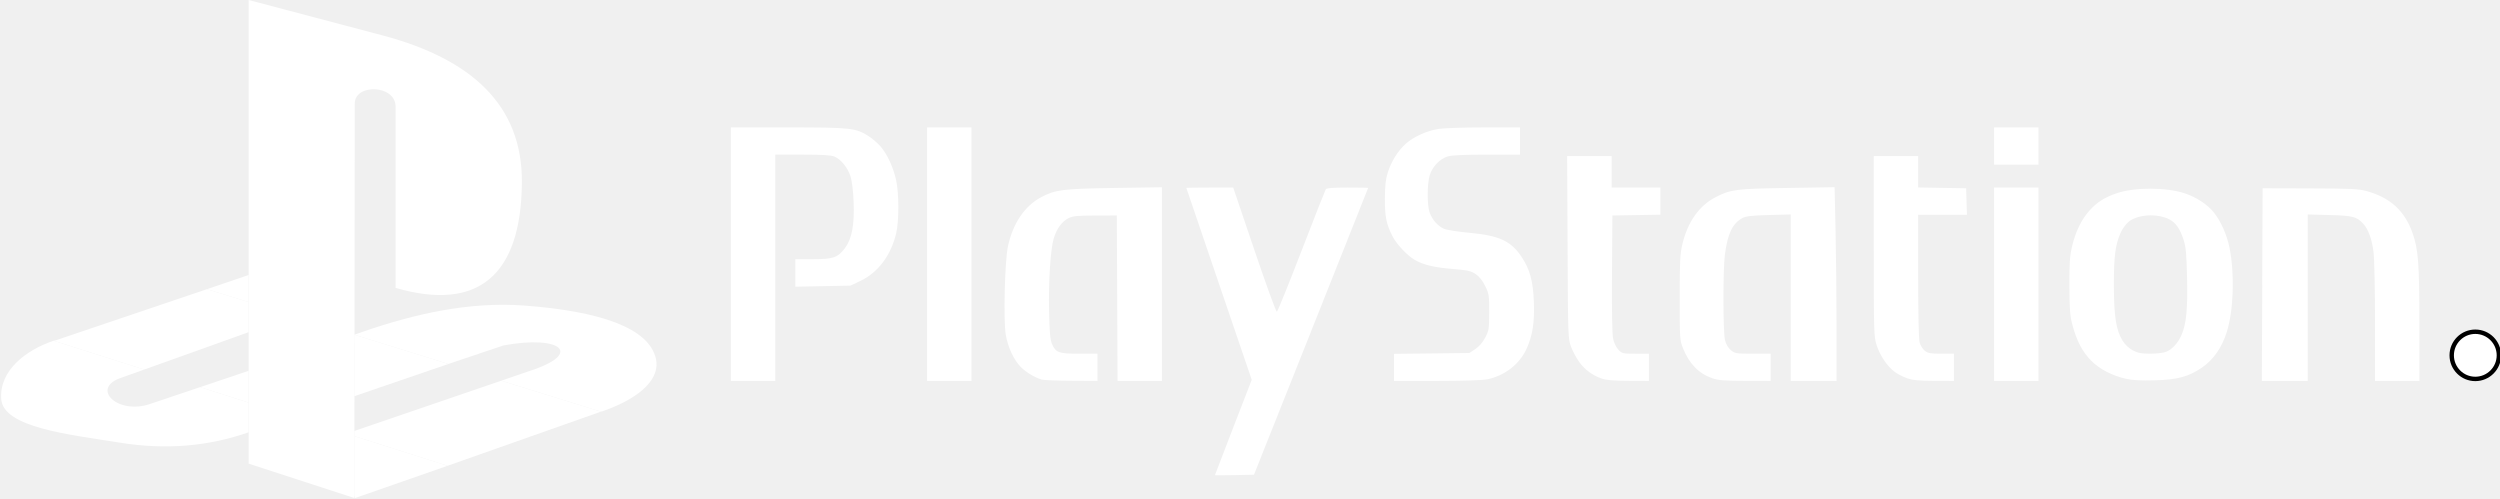
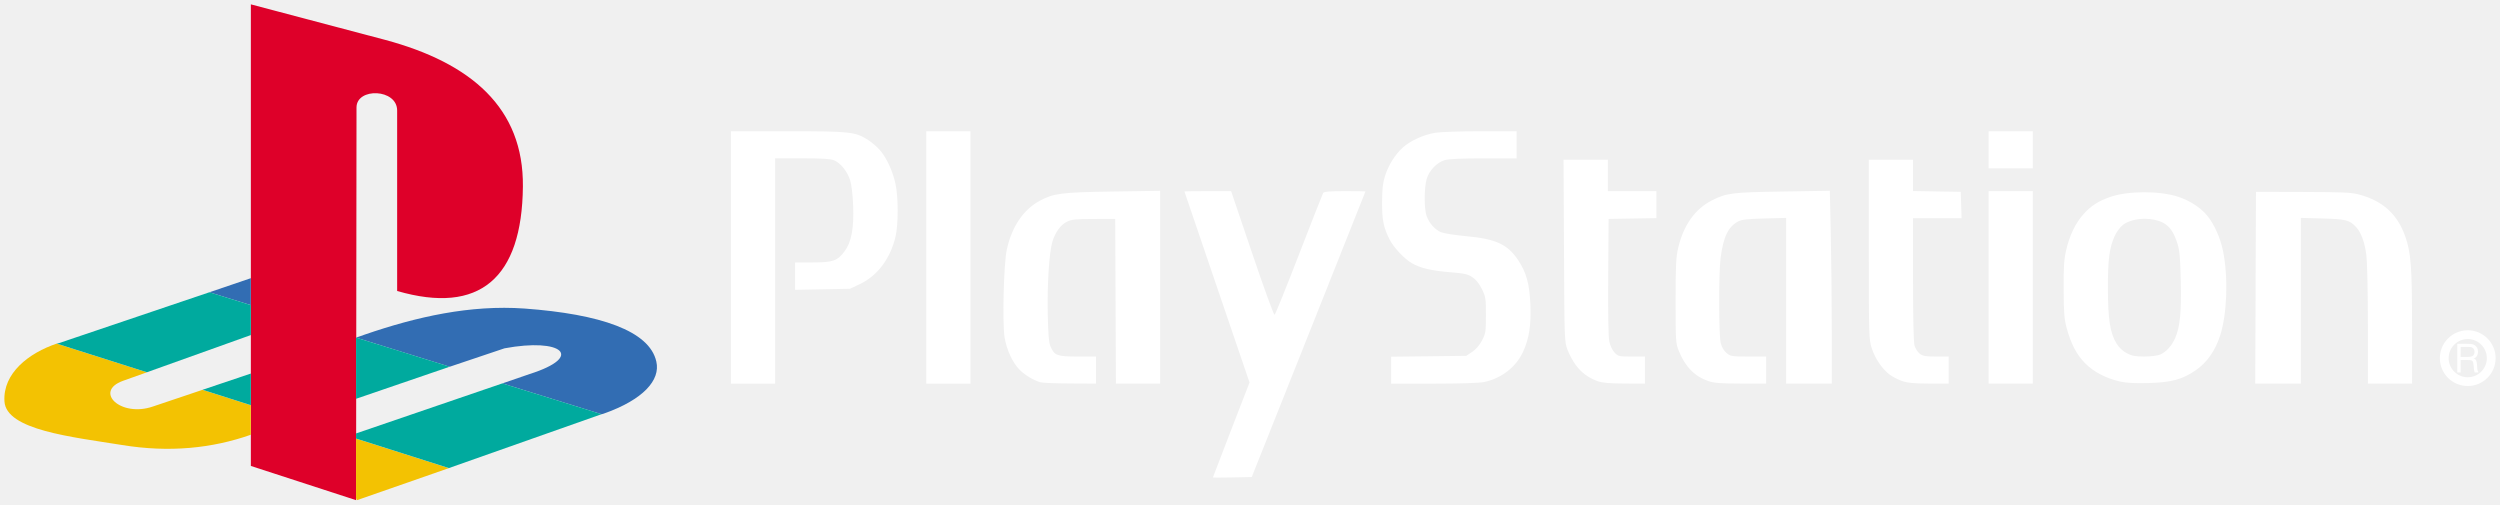
- <svg xmlns="http://www.w3.org/2000/svg" enable-background="new 0 0 567.429 113.032" height="113.032" viewBox="0 0 567.429 113.032" width="567.429">
+ <svg xmlns="http://www.w3.org/2000/svg" width="569.93" height="115.03" enable-background="new 0.25 0 567.927 113.032" version="1.1" viewBox=".25 0 569.93 115.03">
  <g fill="#fff">
-     <path d="m165.884 28.918v28.77 28.769h5.039 5.039v-25.681-25.681h6.186c4.461 0 6.475.12 7.233.437 1.496.625 3.036 2.529 3.667 4.521.331 1.047.604 3.313.701 5.831.2 5.154-.398 8.356-1.971 10.433-1.641 2.168-2.645 2.51-7.284 2.51h-3.982v3.119 3.127l6.257-.121 6.258-.122 2.214-1.046c4.045-1.908 6.982-5.811 8.167-10.84.662-2.808.652-9.086-.021-12.099-.646-2.896-1.991-5.813-3.504-7.579-.633-.738-1.857-1.797-2.712-2.347-2.933-1.882-4.062-2.001-18.356-2.001zm44.535 0v28.77 28.769h5.038 5.039v-28.769-28.77h-5.039zm126.372 0c-4.514.001-9.158.16-10.321.346-2.622.418-5.682 1.805-7.415 3.372-1.748 1.579-3.238 3.949-4.044 6.44-.501 1.548-.659 2.959-.68 5.933-.028 4.103.317 5.851 1.728 8.614.916 1.798 3.361 4.393 5.039 5.363 1.948 1.129 4.44 1.727 8.725 2.072 3.26.264 4.02.426 5.08 1.129.834.551 1.566 1.453 2.184 2.711.87 1.771.919 2.141.915 5.953-.004 3.801-.058 4.176-.896 5.771-.567 1.083-1.385 2.032-2.244 2.601l-1.352.895-8.563.102-8.553.092v3.077 3.068h9.73c5.92 0 10.412-.146 11.459-.366 3.984-.839 7.299-3.421 8.908-6.938 1.357-2.963 1.834-6.008 1.656-10.576-.186-4.817-.9-7.441-2.824-10.32-2.389-3.576-5.063-4.802-11.854-5.424-2.513-.23-5.086-.635-5.72-.904-1.397-.592-2.704-2.082-3.28-3.738-.57-1.633-.561-6.361.02-8.359.572-1.973 2.306-3.79 4.135-4.338.884-.266 3.852-.396 8.848-.396h7.528v-3.09-3.088h-8.209zm115.806 0v4.227 4.226h5.039 5.039v-4.226-4.227h-5.039zm-96.902 6.502.104 20.723c.09 20.399.104 20.754.803 22.604.389 1.033 1.225 2.58 1.857 3.443 1.293 1.76 2.973 2.994 5.1 3.738 1.023.359 2.76.498 6.064.51l4.633.02v-3.088-3.088h-3.027c-2.881 0-3.072-.039-3.891-.895-.508-.529-1.006-1.563-1.207-2.52-.221-1.032-.313-6.405-.256-14.791l.092-13.164 5.445-.092 5.445-.092v-3.076-3.08h-5.527-5.525v-3.576-3.576h-5.049zm69.596 0v20.469c0 19.797.023 20.54.672 22.512.77 2.347 2.338 4.672 4.043 5.973.65.497 1.939 1.165 2.863 1.482 1.289.445 2.73.582 6.156.59l4.469.01v-3.088-3.088h-2.885c-2.41 0-3.02-.104-3.727-.662-.467-.365-.996-1.205-1.18-1.868-.205-.739-.336-6.584-.336-15.106v-13.896h5.537 5.537l-.092-3.007-.092-3.008-5.445-.09-5.443-.093v-3.565-3.565h-5.039zm-8.889 7.069-10.758.174c-11.568.178-12.766.32-16.162 2.042-3.799 1.925-6.447 5.663-7.648 10.788-.502 2.138-.59 3.979-.59 12.109 0 9.231.027 9.661.742 11.428 1.441 3.561 3.586 5.759 6.674 6.826 1.361.471 2.781.58 7.457.588l5.771.011v-3.089-3.088h-4.043c-3.828 0-4.088-.047-4.998-.813-.602-.505-1.092-1.35-1.32-2.255-.453-1.794-.475-15.937-.031-19.362.631-4.865 1.727-7.146 4.014-8.371.787-.42 2.145-.57 5.973-.67l4.957-.132v18.896 18.885h5.203 5.201v-12.141c0-6.674-.105-16.567-.225-21.982zm-152.672.011-10.808.162c-11.746.181-13.433.396-16.64 2.113-3.725 1.994-6.385 5.936-7.508 11.123-.713 3.295-1.047 16.791-.498 20.053.48 2.847 1.811 5.713 3.404 7.334 1.172 1.193 3.117 2.369 4.743 2.865.447.137 3.481.258 6.745.273l5.932.031v-3.088-3.086h-4.154c-4.686 0-5.303-.221-6.186-2.235-.395-.897-.549-2.662-.65-7.416-.146-6.756.324-14.086 1.056-16.519.657-2.185 1.881-3.863 3.321-4.57 1.052-.516 2.019-.613 6.125-.62l4.875-.011.082 18.773.082 18.772h5.039 5.039v-21.981-21.973zm10.85.071c-2.928 0-5.319.037-5.313.082.004.045 3.346 9.857 7.426 21.811l7.416 21.738-4.176 10.769c-2.295 5.927-4.175 10.819-4.175 10.869s1.993.05 4.429 0l4.43-.091 12.951-32.508c7.127-17.879 12.963-32.543 12.963-32.588.002-.045-2.102-.082-4.684-.082-3.404 0-4.765.113-4.947.408-.137.223-2.627 6.543-5.525 14.049-2.898 7.504-5.398 13.688-5.566 13.744-.17.057-2.471-6.265-5.109-14.049l-4.795-14.152zm178.017 0v21.942 21.942h5.039 5.039v-21.942-21.942h-5.039zm60.951.162-.094 21.861h.012l-.092 21.861h5.211 5.201v-18.884-18.895l4.957.133c5.262.137 6.141.356 7.619 1.939 1.16 1.24 1.988 3.499 2.357 6.439.191 1.539.346 8.603.346 16.01v13.258h5.039 5.037l-.01-12.922c-.002-13.704-.242-16.956-1.564-20.672-1.795-5.053-5.102-8.049-10.482-9.508-1.779-.483-3.68-.567-12.811-.59zm-25.478.092c-2.842 0-5.674.357-7.709 1.057-2.709.932-4.41 2.023-6.117 3.921-1.852 2.06-3.193 4.849-3.98 8.259-.482 2.09-.596 3.844-.568 8.939.027 5.359.133 6.729.711 8.848.979 3.596 2.26 6.016 4.205 7.985 1.916 1.938 4.748 3.423 7.936 4.146 1.434.324 3.422.426 6.461.344 5.238-.139 7.73-.813 10.787-2.904 2.563-1.752 4.5-4.516 5.598-7.995 1.57-4.968 1.846-13.157.641-19.2-.586-2.936-2.01-6.119-3.598-8.056-1.492-1.821-3.936-3.418-6.551-4.287-2.113-.7-4.974-1.057-7.816-1.057zm.123 6.054c1.475 0 2.953.285 4.113.873 1.514.768 2.465 2.104 3.291 4.632.541 1.653.676 3.158.803 8.625.166 7.14-.162 10.505-1.27 13.043-.781 1.792-2.045 3.185-3.434 3.779-.592.253-2.156.446-3.605.446-2.055 0-2.844-.145-3.992-.75-.902-.478-1.773-1.295-2.336-2.205-1.469-2.371-1.953-5.48-1.973-12.484-.016-6.667.328-9.348 1.557-12.059.416-.92 1.256-2.043 1.879-2.52 1.184-.903 3.07-1.38 4.967-1.38z" />
-     <path d="m559.435 83.912h.77v-2.835h1.756c.48 0 .795.078.938.232.139.148.229.493.268 1.032l.068.836c.012.159.029.292.055.399.023.115.063.228.117.335h.807v-.21c-.064-.057-.107-.125-.135-.204-.037-.095-.063-.212-.072-.351l-.07-.972c-.047-.472-.109-.796-.189-.972-.117-.264-.322-.422-.611-.477.309-.07.555-.244.742-.525.189-.285.283-.633.283-1.039 0-.334-.068-.625-.207-.871-.145-.275-.352-.487-.617-.635-.217-.12-.477-.198-.777-.234-.201-.023-.508-.036-.914-.036h-2.209v6.527zm.772-3.537v-2.288h1.557c.303 0 .523.008.662.022.205.033.369.092.488.174.146.097.256.219.328.369.08.158.121.334.121.526 0 .433-.121.739-.367.921-.246.184-.648.274-1.207.274z" />
-     <path d="m567.179 80.649c0 2.957-2.398 5.356-5.355 5.356-2.959 0-5.355-2.397-5.355-5.356s2.396-5.356 5.355-5.356c2.957-.001 5.355 2.397 5.355 5.356z" stroke="#000" stroke-miterlimit="10" />
-     <g transform="translate(-61.6856 -312.868)">
-       <path d="m142.207 336.374-.099 89.525-23.986-7.801v-105.23l30.618 8.096c19.599 5.267 31.592 15.507 31.398 33.45-.195 20.873-9.849 29.258-28.667 23.797v-41.155c-.002-4.976-9.264-5.267-9.264-.682z" />
-       <path d="m107.102 400.738-11.311 3.804c-7.314 2.537-13.554-3.412-6.826-5.853l5.46-1.948-20.575-6.536c-6.338 2.148-12.288 6.73-11.896 13.168.39 6.533 15.309 8.095 26.815 9.947 10.726 1.754 20.477.779 29.351-2.342v-6.73zm35.2 25.162 20.965-7.313-21.16-6.729v13.557z" />
-       <path d="m198.08 406.299.389-.099c9.167-3.217 13.067-7.707 12.092-11.898-1.56-7.021-12.773-10.826-30.033-12.093-12.384-.878-24.572 1.853-36.468 5.947l-1.95.685 21.355 6.633 12.48-4.197c13.067-2.436 18.333 1.854 5.755 5.854l-6.242 2.146zm-79.958-31.012-9.459 3.217 9.459 2.925z" />
-       <path d="m163.268 418.585 34.812-12.286-22.624-7.022-33.348 11.41v1.17zm-45.146-21.552-11.019 3.705 11.019 3.512zm23.985 5.756v-13.946l21.355 6.631zm-47.682-6.047 23.696-8.486v-6.826l-9.459-2.926-34.324 11.605c-.097 0-.292.096-.487.096z" />
+     <g transform="translate(.99995 1)">
+       <path id="path2998_1_" d="m165.88 28.918v57.54h10.078v-51.363h6.186c4.461 0 6.475 0.12 7.233 0.438 1.496 0.625 3.036 2.529 3.667 4.521 0.331 1.047 0.604 3.313 0.701 5.831 0.2 5.154-0.398 8.356-1.971 10.433-1.641 2.168-2.645 2.51-7.284 2.51h-3.982v6.246l12.515-0.242 2.214-1.047c4.045-1.908 6.982-5.811 8.167-10.84 0.662-2.808 0.652-9.086-0.021-12.099-0.646-2.896-1.991-5.813-3.504-7.579-0.633-0.738-1.857-1.797-2.712-2.347-2.933-1.882-4.062-2.001-18.356-2.001h-12.931zm44.535 0v57.54h10.077v-57.54h-5.039zm126.37 0c-4.514 1e-3 -9.158 0.16-10.32 0.346-2.623 0.418-5.682 1.805-7.416 3.372-1.748 1.579-3.234 3.949-4.043 6.44-0.502 1.548-0.66 2.959-0.68 5.933-0.029 4.103 0.316 5.851 1.727 8.614 0.916 1.798 3.361 4.393 5.039 5.363 1.949 1.13 4.441 1.728 8.729 2.072 3.26 0.265 4.02 0.426 5.08 1.129 0.834 0.551 1.563 1.453 2.184 2.711 0.869 1.771 0.918 2.142 0.914 5.953-4e-3 3.801-0.057 4.176-0.896 5.771-0.566 1.084-1.385 2.032-2.242 2.603l-1.354 0.896-8.563 0.103-8.555 0.092v6.145h9.73c5.92 0 10.412-0.146 11.459-0.367 3.984-0.838 7.299-3.42 8.908-6.938 1.355-2.963 1.834-6.008 1.656-10.575-0.188-4.816-0.9-7.44-2.824-10.32-2.391-3.575-5.064-4.801-11.855-5.423-2.512-0.23-5.086-0.635-5.719-0.904-1.398-0.592-2.705-2.082-3.281-3.738-0.566-1.633-0.561-6.361 0.021-8.359 0.57-1.973 2.305-3.79 4.135-4.338 0.883-0.266 3.852-0.396 8.848-0.396h7.527v-6.18h-8.209zm115.81 0v8.453h10.078v-8.453h-5.039zm-96.902 6.502 0.104 20.723c0.09 20.398 0.105 20.754 0.803 22.604 0.393 1.033 1.229 2.58 1.857 3.443 1.293 1.76 2.973 2.994 5.1 3.738 1.023 0.359 2.764 0.498 6.064 0.51l4.633 0.02v-6.176h-3.027c-2.881 0-3.068-0.039-3.891-0.895-0.508-0.529-1.006-1.563-1.207-2.52-0.221-1.033-0.313-6.406-0.256-14.791l0.092-13.166 10.89-0.184v-6.156h-11.052v-7.15h-5.049zm69.596 0v20.469c0 19.797 0.023 20.54 0.672 22.512 0.771 2.348 2.338 4.672 4.043 5.973 0.65 0.498 1.939 1.166 2.863 1.482 1.289 0.445 2.73 0.582 6.156 0.59l4.469 0.01v-6.176h-2.885c-2.41 0-3.02-0.104-3.727-0.662-0.467-0.365-0.996-1.205-1.18-1.867-0.205-0.74-0.336-6.584-0.336-15.105v-13.898h11.072l-0.094-3.007-0.092-3.008-5.445-0.09-5.439-0.093v-7.13h-5.039zm-8.889 7.069-10.758 0.174c-11.568 0.178-12.766 0.32-16.162 2.042-3.799 1.925-6.447 5.663-7.648 10.788-0.502 2.138-0.59 3.979-0.59 12.109 0 9.23 0.027 9.661 0.742 11.428 1.441 3.561 3.586 5.76 6.674 6.826 1.361 0.471 2.781 0.58 7.457 0.588l5.771 0.012v-6.178h-4.043c-3.828 0-4.088-0.047-4.998-0.813-0.602-0.506-1.092-1.35-1.32-2.256-0.453-1.793-0.475-15.938-0.031-19.361 0.631-4.865 1.727-7.146 4.014-8.371 0.787-0.42 2.146-0.57 5.977-0.67l4.957-0.132v37.781h10.4v-12.141c0-6.674-0.104-16.566-0.225-21.982zm-152.67 0.011-10.808 0.162c-11.746 0.181-13.433 0.396-16.64 2.113-3.725 1.994-6.385 5.936-7.508 11.123-0.713 3.295-1.047 16.791-0.498 20.054 0.48 2.846 1.811 5.713 3.404 7.334 1.172 1.192 3.117 2.368 4.743 2.864 0.447 0.138 3.481 0.259 6.745 0.272l5.932 0.031v-6.173h-4.154c-4.687 0-5.303-0.221-6.187-2.234-0.395-0.896-0.549-2.662-0.65-7.416-0.146-6.756 0.324-14.085 1.056-16.52 0.657-2.185 1.881-3.863 3.321-4.57 1.052-0.516 2.019-0.613 6.125-0.62l4.875-0.011 0.082 18.773 0.082 18.771h10.078v-21.98zm10.85 0.071c-2.928 0-5.319 0.037-5.313 0.082 4e-3 0.045 3.346 9.857 7.426 21.811l7.416 21.738-4.176 10.771c-2.295 5.927-4.175 10.817-4.175 10.868s1.993 0.051 4.429 0l4.43-0.092 12.951-32.508c7.127-17.879 12.963-32.542 12.963-32.588 2e-3 -0.045-2.102-0.082-4.684-0.082-3.404 0-4.766 0.113-4.947 0.408-0.137 0.223-2.627 6.543-5.525 14.049-2.896 7.504-5.396 13.688-5.564 13.744-0.17 0.057-2.473-6.266-5.107-14.049l-4.796-14.152zm178.02 0v43.884h10.078v-43.884h-5.039zm60.951 0.162-0.094 21.861h0.012l-0.092 21.861h10.412v-37.779l4.957 0.133c5.262 0.137 6.141 0.356 7.619 1.939 1.156 1.24 1.984 3.499 2.354 6.439 0.191 1.539 0.348 8.603 0.348 16.011v13.258h10.074l-0.01-12.922c-2e-3 -13.705-0.242-16.957-1.563-20.673-1.797-5.053-5.104-8.049-10.482-9.508-1.779-0.483-3.68-0.567-12.811-0.59zm-25.478 0.092c-2.842 0-5.674 0.357-7.709 1.057-2.709 0.932-4.41 2.023-6.117 3.921-1.852 2.06-3.193 4.849-3.98 8.259-0.479 2.09-0.596 3.845-0.564 8.938 0.023 5.358 0.133 6.729 0.711 8.849 0.979 3.596 2.26 6.017 4.205 7.985 1.916 1.938 4.748 3.422 7.936 4.146 1.434 0.324 3.422 0.427 6.461 0.345 5.238-0.14 7.73-0.814 10.787-2.904 2.563-1.752 4.5-4.517 5.598-7.996 1.57-4.967 1.846-13.155 0.641-19.198-0.586-2.936-2.01-6.119-3.598-8.056-1.492-1.821-3.936-3.418-6.551-4.287-2.117-0.702-4.978-1.059-7.82-1.059zm0.123 6.054c1.475 0 2.953 0.285 4.113 0.873 1.514 0.768 2.465 2.104 3.291 4.632 0.541 1.653 0.676 3.158 0.803 8.625 0.166 7.142-0.162 10.507-1.27 13.043-0.781 1.793-2.045 3.187-3.434 3.779-0.596 0.254-2.156 0.446-3.605 0.446-2.055 0-2.844-0.146-3.992-0.75-0.902-0.478-1.773-1.295-2.336-2.204-1.469-2.371-1.953-5.48-1.973-12.484-0.016-6.668 0.328-9.347 1.557-12.06 0.416-0.92 1.256-2.043 1.879-2.52 1.184-0.903 3.07-1.38 4.967-1.38z" fill="#fff" />
    </g>
+     <g transform="translate(.99995 1)">
+       <path id="path3775_1_" d="m559.44 83.913h0.77v-2.836h1.756c0.48 0 0.795 0.078 0.939 0.232 0.139 0.148 0.229 0.492 0.268 1.031l0.068 0.836c0.012 0.16 0.027 0.293 0.055 0.4 0.021 0.113 0.063 0.228 0.117 0.334h0.807v-0.209c-0.063-0.059-0.105-0.125-0.135-0.205-0.037-0.096-0.064-0.211-0.072-0.352l-0.07-0.973c-0.047-0.473-0.107-0.797-0.188-0.973-0.117-0.264-0.322-0.422-0.611-0.477 0.311-0.07 0.555-0.244 0.742-0.525 0.189-0.285 0.283-0.633 0.283-1.039 0-0.334-0.068-0.625-0.207-0.871-0.146-0.273-0.354-0.486-0.617-0.635-0.217-0.119-0.477-0.197-0.777-0.234-0.199-0.021-0.508-0.035-0.914-0.035h-2.209v6.527h-4e-3v4e-3zm0.772-3.538v-2.289h1.557c0.307 0 0.523 8e-3 0.662 0.021 0.205 0.033 0.369 0.094 0.488 0.176 0.146 0.096 0.256 0.219 0.328 0.367 0.08 0.158 0.121 0.334 0.121 0.525 0 0.434-0.121 0.738-0.367 0.922-0.246 0.186-0.648 0.273-1.207 0.273z" fill="#fff" />
+     </g>
+     <path d="m556.47 81.648c0-3.485 2.807-6.315 6.287-6.354 0.023-2e-3 0.047-4e-3 0.07-4e-3 3.508 2e-3 6.354 2.846 6.354 6.358h-2e-3c0 3.511-2.844 6.354-6.354 6.354-3.509 0-6.355-2.841-6.355-6.354zm2 0c4e-3 2.407 1.949 4.353 4.357 4.356 2.402-6e-3 4.35-1.953 4.354-4.356-6e-3 -2.364-1.885-4.282-4.227-4.354h-0.129c-2.405 3e-3 -4.351 1.949-4.355 4.354zm3.953-4.442c0.125 0.053 0.219 0.072 0.293 0.08-0.088-0.011-0.172-0.031-0.254-0.063-0.061-0.022-0.115-0.052-0.17-0.087-0.014-8e-3 -0.025-0.016-0.039-0.024 0.061 0.041 0.12 0.073 0.17 0.094zm-0.47-0.431c-2e-3 -3e-3 -2e-3 -5e-3 -4e-3 -8e-3 2e-3 3e-3 2e-3 5e-3 4e-3 8e-3zm-0.012-0.021c-2e-3 -4e-3 -4e-3 -8e-3 -6e-3 -0.01 2e-3 5e-3 4e-3 6e-3 6e-3 0.01zm-0.113-0.466c0-0.113 0.021-0.227 0.059-0.332-0.032 0.078-0.061 0.185-0.059 0.332z" />
+   </g>
+   <g transform="translate(-60.686 -311.87)">
+     <path d="m142.21 336.37-0.099 89.525-23.986-7.801v-105.23l30.618 8.096c19.599 5.267 31.592 15.507 31.398 33.45-0.195 20.873-9.849 29.257-28.667 23.796v-41.154c-2e-3 -4.976-9.264-5.267-9.264-0.682z" fill="#de0029" />
+     <path d="m107.1 400.74-11.311 3.805c-7.314 2.537-13.554-3.412-6.826-5.854l5.46-1.947-20.575-6.537c-6.338 2.148-12.288 6.73-11.896 13.168 0.39 6.533 15.309 8.097 26.815 9.947 10.726 1.754 20.477 0.779 29.351-2.342v-6.73zm35.2 25.162 20.965-7.313-21.16-6.729v13.557z" fill="#f3c202" />
+     <path d="m198.08 406.3 0.389-0.099c9.167-3.219 13.067-7.707 12.092-11.898-1.56-7.021-12.773-10.826-30.033-12.094-12.384-0.877-24.572 1.854-36.468 5.947l-1.95 0.686 21.355 6.633 12.48-4.197c13.067-2.436 18.333 1.854 5.755 5.854l-6.242 2.146zm-79.958-31.013-9.459 3.217 9.459 2.926z" fill="#326db3" />
+     <path d="m163.27 418.58 34.812-12.287-22.624-7.021-33.348 11.41v1.17zm-45.146-21.552-11.019 3.705 11.019 3.512zm23.985 5.755v-13.945l21.355 6.631zm-47.682-6.046 23.696-8.484v-6.826l-9.459-2.928-34.324 11.605c-0.097 0-0.292 0.096-0.487 0.096z" fill="#00aa9e" />
  </g>
</svg>
